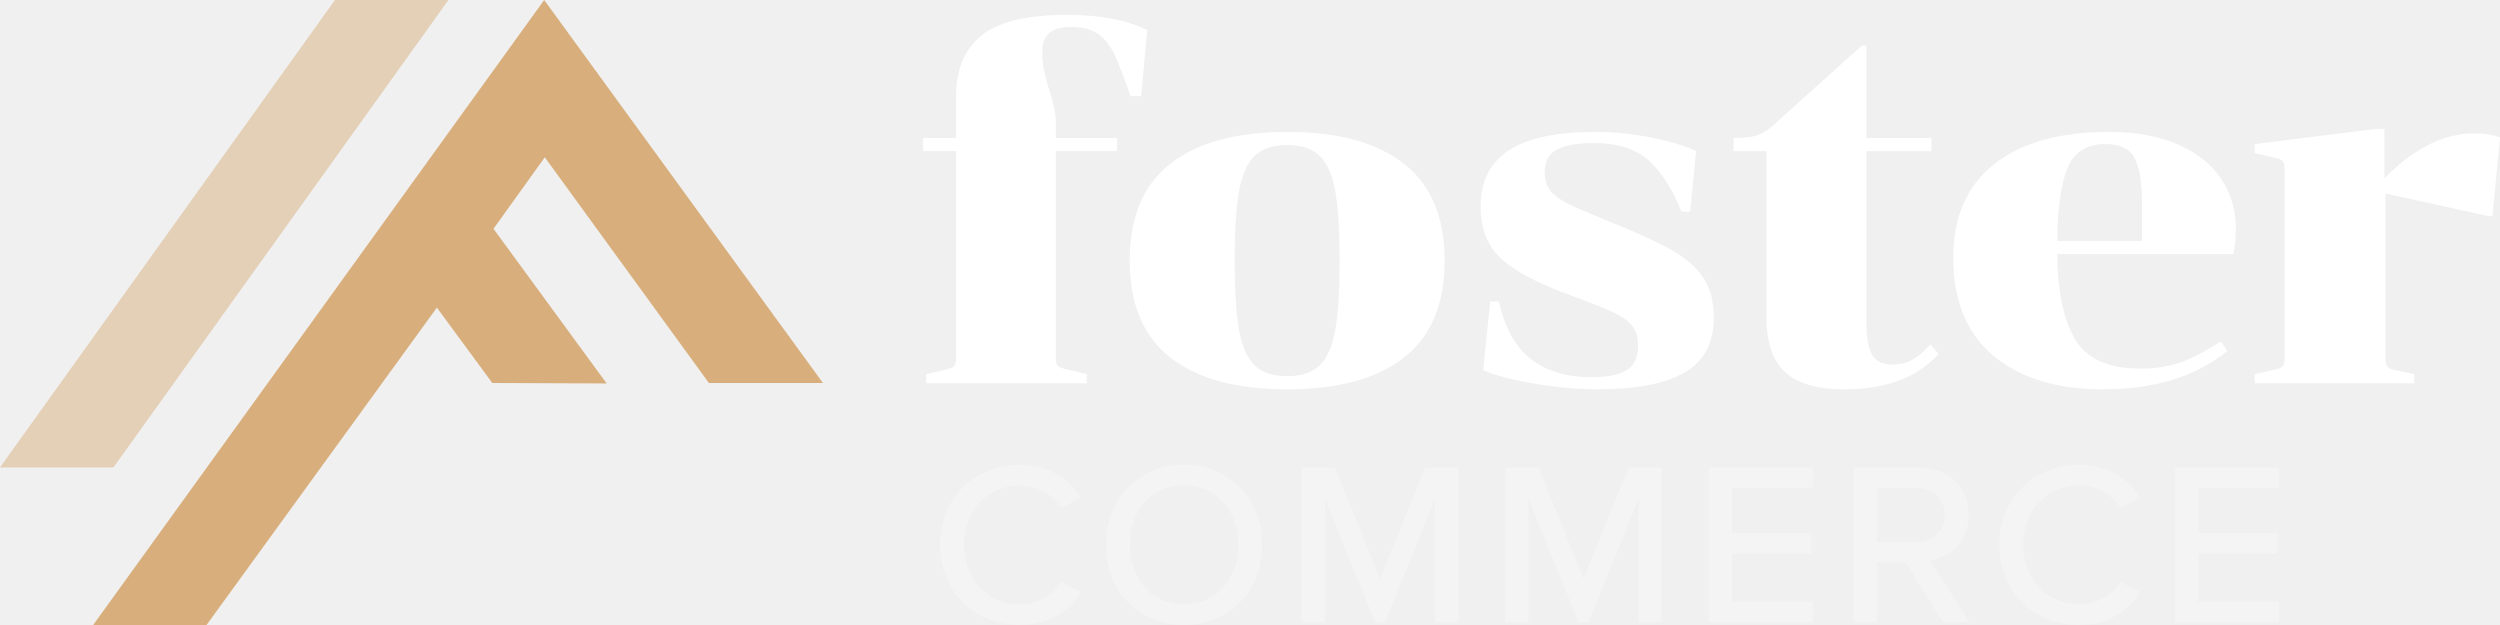
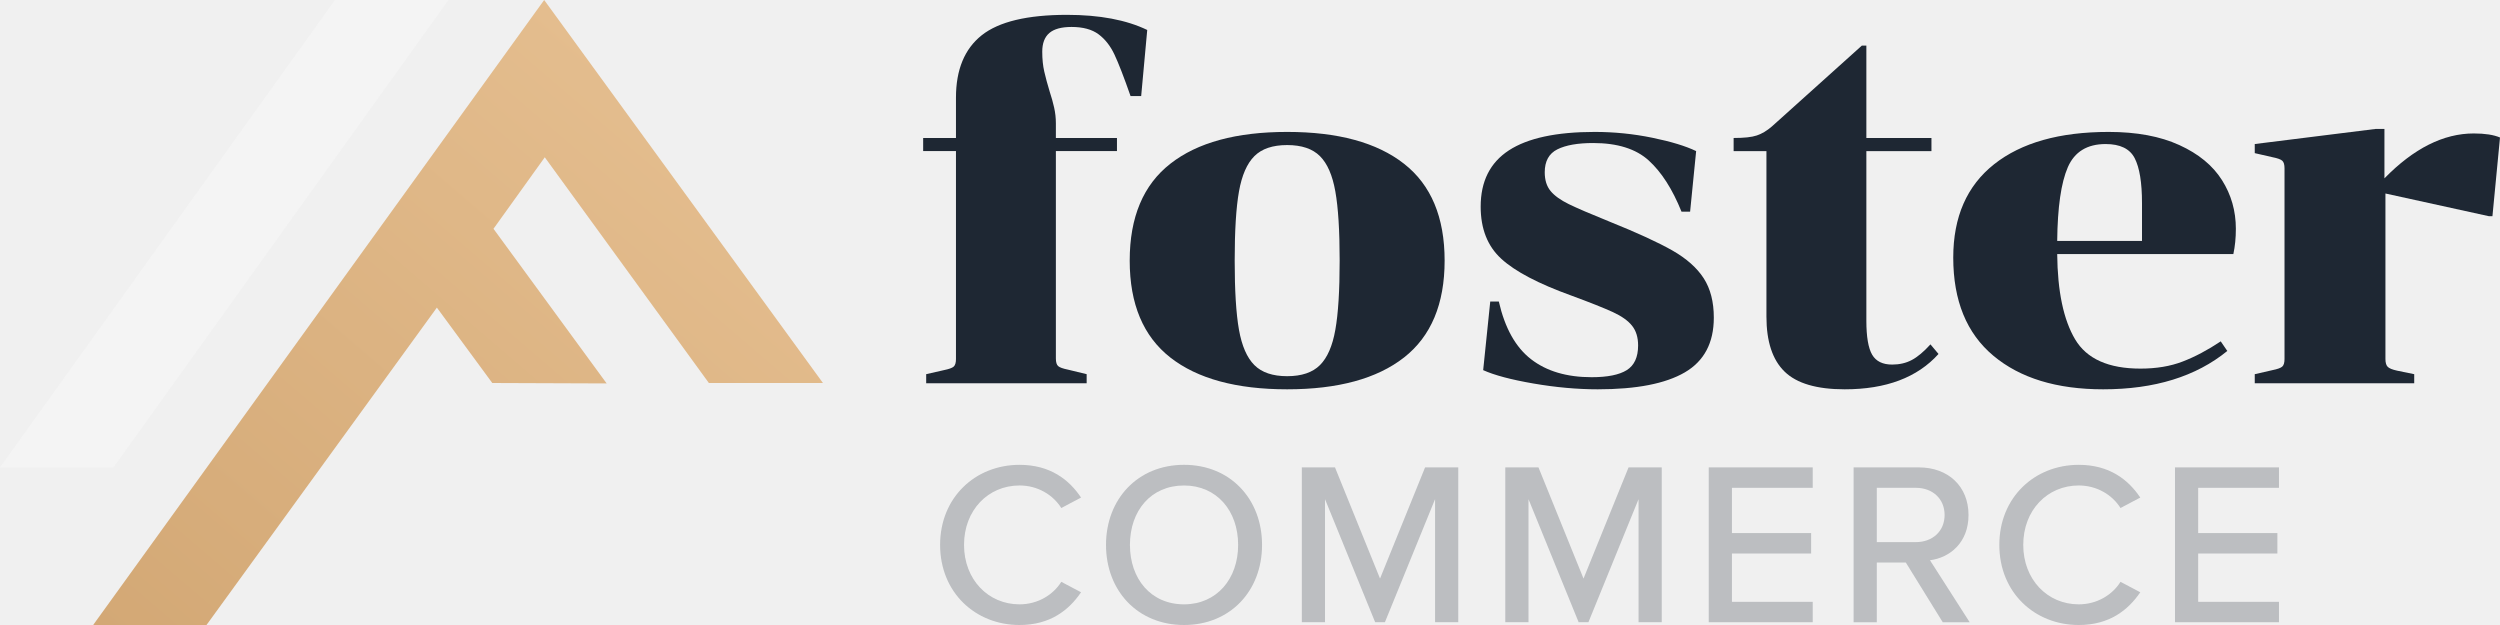
<svg xmlns="http://www.w3.org/2000/svg" width="160" height="40" viewBox="0 0 160 40" fill="none">
-   <g clip-path="url(#clip0_3503_680)">
-     <path fill-rule="evenodd" clip-rule="evenodd" d="M61.182 8.83V6.248C61.182 4.461 61.731 3.13 62.829 2.258C63.927 1.386 65.746 0.95 68.287 0.95C70.377 0.95 72.087 1.274 73.423 1.918L73.035 6.15H72.357C71.926 4.922 71.582 4.036 71.323 3.486C71.065 2.937 70.726 2.506 70.306 2.193C69.886 1.882 69.31 1.725 68.578 1.725C67.931 1.725 67.458 1.856 67.157 2.114C66.855 2.373 66.705 2.77 66.705 3.309C66.705 3.781 66.747 4.208 66.834 4.585C66.919 4.962 67.039 5.397 67.189 5.892C67.297 6.216 67.389 6.544 67.463 6.877C67.539 7.212 67.577 7.552 67.577 7.894V8.83H71.486V9.67H67.577V22.946C67.577 23.183 67.626 23.345 67.722 23.43C67.819 23.517 68.029 23.591 68.351 23.657L69.546 23.948V24.527H59.277V23.948L60.406 23.689C60.73 23.623 60.939 23.549 61.037 23.463C61.133 23.377 61.182 23.214 61.182 22.977V9.67H59.082V8.83H61.182Z" fill="white" />
-     <path fill-rule="evenodd" clip-rule="evenodd" d="M79.294 21.104C79.477 22.137 79.805 22.892 80.279 23.366C80.753 23.839 81.451 24.076 82.378 24.076C83.305 24.076 84.003 23.839 84.478 23.366C84.951 22.892 85.279 22.137 85.462 21.104C85.646 20.071 85.738 18.596 85.738 16.68C85.738 14.763 85.646 13.29 85.462 12.255C85.279 11.222 84.951 10.467 84.478 9.994C84.003 9.52 83.305 9.284 82.378 9.284C81.451 9.284 80.753 9.52 80.279 9.994C79.805 10.467 79.477 11.222 79.294 12.255C79.11 13.29 79.019 14.763 79.019 16.68C79.019 18.596 79.11 20.071 79.294 21.104ZM89.855 22.881C88.122 24.236 85.629 24.916 82.378 24.916C79.127 24.916 76.634 24.236 74.902 22.881C73.167 21.523 72.301 19.457 72.301 16.68C72.301 13.902 73.167 11.834 74.902 10.479C76.634 9.122 79.127 8.443 82.378 8.443C85.629 8.443 88.122 9.122 89.855 10.479C91.589 11.834 92.455 13.902 92.455 16.68C92.455 19.457 91.589 21.523 89.855 22.881Z" fill="white" />
-     <path fill-rule="evenodd" clip-rule="evenodd" d="M104.111 23.689C104.595 23.386 104.838 22.859 104.838 22.106C104.838 21.589 104.708 21.169 104.45 20.846C104.192 20.522 103.783 20.233 103.223 19.974C102.663 19.717 101.77 19.359 100.543 18.909C98.454 18.154 96.968 17.374 96.086 16.566C95.202 15.759 94.762 14.645 94.762 13.223C94.762 11.607 95.363 10.409 96.57 9.622C97.775 8.837 99.606 8.443 102.06 8.443C103.308 8.443 104.536 8.567 105.743 8.815C106.947 9.062 107.884 9.347 108.552 9.67L108.166 13.546H107.615C107.035 12.105 106.334 11.011 105.516 10.269C104.698 9.526 103.514 9.154 101.963 9.154C100.972 9.154 100.208 9.289 99.67 9.558C99.131 9.827 98.862 10.318 98.862 11.027C98.862 11.523 98.987 11.921 99.234 12.222C99.482 12.523 99.87 12.802 100.396 13.061C100.924 13.319 101.803 13.697 103.03 14.193C104.795 14.903 106.13 15.518 107.035 16.033C107.939 16.55 108.606 17.143 109.036 17.809C109.467 18.477 109.683 19.318 109.683 20.329C109.683 21.945 109.063 23.111 107.826 23.833C106.587 24.555 104.73 24.915 102.254 24.915C100.94 24.915 99.568 24.791 98.136 24.543C96.704 24.297 95.632 24.01 94.922 23.689L95.375 19.295H95.923C96.311 20.997 97 22.229 97.991 22.993C98.98 23.758 100.272 24.141 101.866 24.141C102.878 24.141 103.627 23.99 104.111 23.689Z" fill="white" />
-     <path fill-rule="evenodd" clip-rule="evenodd" d="M110.951 9.671V8.831C111.618 8.831 112.115 8.779 112.437 8.669C112.761 8.561 113.083 8.368 113.406 8.088L119.155 2.92H119.446V8.831H123.613V9.671H119.446V20.523C119.446 21.556 119.57 22.283 119.818 22.704C120.065 23.123 120.49 23.333 121.094 23.333C121.566 23.333 121.987 23.235 122.353 23.041C122.719 22.848 123.117 22.515 123.549 22.04L124.065 22.655C122.709 24.161 120.706 24.916 118.058 24.916C116.27 24.916 114.989 24.539 114.214 23.784C113.438 23.032 113.051 21.859 113.051 20.264V9.671H110.951Z" fill="white" />
-     <path fill-rule="evenodd" clip-rule="evenodd" d="M132.34 10.704C131.909 11.695 131.682 13.265 131.661 15.42H137.088V12.998C137.088 11.684 136.93 10.726 136.618 10.121C136.308 9.52 135.688 9.219 134.761 9.219C133.578 9.219 132.77 9.715 132.34 10.704ZM132.808 21.719C133.55 22.967 134.945 23.591 136.99 23.591C138.002 23.591 138.901 23.442 139.688 23.139C140.473 22.837 141.286 22.407 142.126 21.847L142.546 22.462C140.544 24.096 137.896 24.916 134.601 24.916C131.629 24.916 129.288 24.199 127.576 22.767C125.864 21.336 125.008 19.241 125.008 16.485C125.008 13.88 125.88 11.889 127.624 10.511C129.368 9.132 131.812 8.443 134.956 8.443C136.744 8.443 138.25 8.723 139.477 9.284C140.705 9.843 141.614 10.591 142.206 11.528C142.8 12.464 143.094 13.503 143.094 14.644C143.094 15.227 143.041 15.764 142.934 16.26H131.661C131.682 18.649 132.065 20.468 132.808 21.719Z" fill="white" />
-     <path fill-rule="evenodd" clip-rule="evenodd" d="M158.322 8.541C159.033 8.541 159.593 8.626 160.001 8.8L159.517 13.837H159.291L152.669 12.384V22.977C152.669 23.215 152.718 23.381 152.815 23.477C152.911 23.575 153.11 23.656 153.411 23.721L154.511 23.948V24.528H144.305V23.948L145.435 23.689C145.758 23.624 145.967 23.549 146.065 23.462C146.162 23.377 146.21 23.215 146.21 22.977V10.769C146.21 10.532 146.162 10.372 146.065 10.285C145.967 10.2 145.758 10.123 145.435 10.06L144.305 9.801V9.218L152.055 8.25H152.605V11.415C154.478 9.498 156.383 8.541 158.322 8.541Z" fill="white" />
+   <g clip-path="url(#clip0)">
+     <path fill-rule="evenodd" clip-rule="evenodd" d="M61.182 8.83V6.247C61.182 4.461 61.731 3.13 62.828 2.258C63.927 1.386 65.746 0.95 68.287 0.95C70.376 0.95 72.087 1.274 73.423 1.918L73.035 6.15H72.356C71.926 4.922 71.582 4.035 71.323 3.486C71.064 2.937 70.726 2.505 70.306 2.193C69.886 1.882 69.31 1.725 68.578 1.725C67.931 1.725 67.458 1.855 67.156 2.114C66.855 2.373 66.704 2.77 66.704 3.309C66.704 3.781 66.747 4.207 66.834 4.585C66.919 4.962 67.039 5.397 67.188 5.891C67.296 6.215 67.388 6.543 67.463 6.877C67.539 7.211 67.576 7.551 67.576 7.894V8.83H71.486V9.67H67.576V22.946C67.576 23.183 67.626 23.345 67.722 23.43C67.819 23.517 68.028 23.591 68.351 23.657L69.546 23.947V24.527H59.276V23.947L60.406 23.689C60.73 23.623 60.939 23.549 61.036 23.463C61.132 23.377 61.182 23.214 61.182 22.977V9.67H59.082V8.83H61.182Z" fill="#1E2733" />
+     <path fill-rule="evenodd" clip-rule="evenodd" d="M79.294 21.104C79.477 22.137 79.805 22.892 80.28 23.366C80.753 23.839 81.452 24.076 82.378 24.076C83.305 24.076 84.004 23.839 84.478 23.366C84.952 22.892 85.28 22.137 85.462 21.104C85.646 20.071 85.738 18.596 85.738 16.68C85.738 14.763 85.646 13.29 85.462 12.255C85.28 11.222 84.952 10.467 84.478 9.993C84.004 9.52 83.305 9.284 82.378 9.284C81.452 9.284 80.753 9.52 80.28 9.993C79.805 10.467 79.477 11.222 79.294 12.255C79.11 13.29 79.02 14.763 79.02 16.68C79.02 18.596 79.11 20.071 79.294 21.104ZM89.856 22.881C88.122 24.236 85.629 24.916 82.378 24.916C79.128 24.916 76.634 24.236 74.902 22.881C73.168 21.523 72.301 19.457 72.301 16.68C72.301 13.902 73.168 11.834 74.902 10.479C76.634 9.121 79.128 8.443 82.378 8.443C85.629 8.443 88.122 9.121 89.856 10.479C91.589 11.834 92.456 13.902 92.456 16.68C92.456 19.457 91.589 21.523 89.856 22.881Z" fill="#1E2733" />
+     <path fill-rule="evenodd" clip-rule="evenodd" d="M104.112 23.689C104.596 23.386 104.839 22.86 104.839 22.106C104.839 21.589 104.709 21.169 104.451 20.846C104.193 20.522 103.784 20.233 103.224 19.974C102.664 19.717 101.771 19.36 100.544 18.909C98.455 18.154 96.969 17.374 96.087 16.566C95.203 15.759 94.763 14.645 94.763 13.223C94.763 11.607 95.364 10.409 96.571 9.622C97.776 8.837 99.607 8.443 102.061 8.443C103.309 8.443 104.537 8.567 105.744 8.815C106.948 9.062 107.885 9.347 108.553 9.67L108.167 13.546H107.616C107.036 12.105 106.335 11.011 105.517 10.269C104.699 9.526 103.515 9.154 101.964 9.154C100.973 9.154 100.209 9.289 99.671 9.558C99.132 9.827 98.863 10.318 98.863 11.027C98.863 11.524 98.988 11.921 99.235 12.222C99.483 12.524 99.871 12.802 100.397 13.061C100.925 13.319 101.804 13.697 103.031 14.193C104.796 14.903 106.131 15.518 107.036 16.033C107.94 16.55 108.607 17.143 109.037 17.809C109.468 18.477 109.684 19.318 109.684 20.329C109.684 21.945 109.064 23.111 107.827 23.833C106.588 24.555 104.731 24.916 102.255 24.916C100.941 24.916 99.569 24.791 98.137 24.544C96.705 24.297 95.633 24.01 94.923 23.689L95.376 19.296H95.924C96.312 20.997 97.001 22.229 97.992 22.993C98.981 23.758 100.273 24.141 101.867 24.141C102.879 24.141 103.628 23.99 104.112 23.689Z" fill="#1E2733" />
+     <path fill-rule="evenodd" clip-rule="evenodd" d="M110.952 9.671V8.831C111.619 8.831 112.116 8.779 112.437 8.669C112.761 8.561 113.084 8.368 113.407 8.088L119.156 2.92H119.447V8.831H123.613V9.671H119.447V20.523C119.447 21.556 119.571 22.282 119.819 22.704C120.065 23.122 120.491 23.333 121.095 23.333C121.567 23.333 121.988 23.235 122.353 23.041C122.72 22.848 123.117 22.515 123.549 22.04L124.065 22.654C122.709 24.161 120.707 24.916 118.059 24.916C116.271 24.916 114.989 24.538 114.215 23.784C113.439 23.032 113.052 21.858 113.052 20.264V9.671H110.952Z" fill="#1E2733" />
+     <path fill-rule="evenodd" clip-rule="evenodd" d="M132.34 10.704C131.909 11.695 131.683 13.266 131.661 15.42H137.088V12.998C137.088 11.684 136.931 10.726 136.619 10.122C136.308 9.52 135.688 9.219 134.761 9.219C133.579 9.219 132.771 9.714 132.34 10.704ZM132.808 21.719C133.551 22.967 134.945 23.591 136.991 23.591C138.003 23.591 138.901 23.442 139.688 23.139C140.473 22.838 141.287 22.407 142.127 21.847L142.547 22.462C140.544 24.096 137.896 24.916 134.601 24.916C131.629 24.916 129.288 24.199 127.576 22.767C125.864 21.336 125.008 19.242 125.008 16.486C125.008 13.88 125.88 11.89 127.624 10.511C129.368 9.132 131.812 8.443 134.956 8.443C136.744 8.443 138.251 8.723 139.477 9.284C140.705 9.843 141.615 10.591 142.207 11.528C142.8 12.464 143.095 13.503 143.095 14.644C143.095 15.227 143.041 15.764 142.935 16.26H131.661C131.683 18.65 132.065 20.468 132.808 21.719Z" fill="#1E2733" />
+     <path fill-rule="evenodd" clip-rule="evenodd" d="M158.321 8.541C159.032 8.541 159.592 8.626 160 8.8L159.516 13.837H159.29L152.668 12.384V22.977C152.668 23.214 152.717 23.381 152.814 23.477C152.91 23.574 153.109 23.656 153.41 23.721L154.51 23.948V24.528H144.304V23.948L145.434 23.689C145.757 23.624 145.966 23.549 146.064 23.462C146.161 23.376 146.209 23.214 146.209 22.977V10.769C146.209 10.532 146.161 10.372 146.064 10.285C145.966 10.2 145.757 10.122 145.434 10.06L144.304 9.801V9.218L152.054 8.25H152.604V11.414C154.477 9.498 156.382 8.541 158.321 8.541Z" fill="#1E2733" />
    <g opacity="0.5">
-       <path opacity="0.5" fill-rule="evenodd" clip-rule="evenodd" d="M60.168 34.874C60.168 31.828 62.427 29.748 65.251 29.748C67.196 29.748 68.415 30.683 69.188 31.843L67.924 32.513C67.404 31.68 66.424 31.07 65.251 31.07C63.244 31.07 61.699 32.646 61.699 34.874C61.699 37.087 63.244 38.678 65.251 38.678C66.424 38.678 67.404 38.069 67.924 37.236L69.188 37.904C68.4 39.065 67.196 39.999 65.251 39.999C62.427 39.999 60.168 37.92 60.168 34.874Z" fill="white" />
-       <path opacity="0.5" fill-rule="evenodd" clip-rule="evenodd" d="M75.778 31.071C73.653 31.071 72.316 32.691 72.316 34.875C72.316 37.044 73.653 38.677 75.778 38.677C77.873 38.677 79.241 37.044 79.241 34.875C79.241 32.691 77.873 31.071 75.778 31.071ZM75.778 29.748C78.736 29.748 80.77 31.933 80.77 34.875C80.77 37.817 78.736 40 75.778 40C72.821 40 70.785 37.817 70.785 34.875C70.785 31.933 72.821 29.748 75.778 29.748Z" fill="white" />
-       <path opacity="0.5" fill-rule="evenodd" clip-rule="evenodd" d="M91.844 31.947L88.635 39.822H88.011L84.802 31.947V39.822H83.316V29.914H85.44L88.323 37.028L91.206 29.914H93.33V39.822H91.844V31.947Z" fill="white" />
-       <path opacity="0.5" fill-rule="evenodd" clip-rule="evenodd" d="M104.868 31.947L101.66 39.822H101.035L97.825 31.947V39.822H96.34V29.914H98.464L101.347 37.028L104.229 29.914H106.353V39.822H104.868V31.947Z" fill="white" />
-       <path opacity="0.5" fill-rule="evenodd" clip-rule="evenodd" d="M109.359 29.913H116.015V31.22H110.845V34.116H115.913V35.425H110.845V38.516H116.015V39.822H109.359V29.913Z" fill="white" />
-       <path opacity="0.5" fill-rule="evenodd" clip-rule="evenodd" d="M122.614 31.22H120.116V34.696H122.614C123.683 34.696 124.456 33.997 124.456 32.96C124.456 31.918 123.683 31.22 122.614 31.22ZM121.975 36.002H120.116V39.822H118.631V29.913H122.807C124.694 29.913 125.986 31.13 125.986 32.96C125.986 34.74 124.782 35.692 123.52 35.856L126.06 39.822H124.336L121.975 36.002Z" fill="white" />
-       <path opacity="0.5" fill-rule="evenodd" clip-rule="evenodd" d="M127.957 34.874C127.957 31.828 130.216 29.748 133.04 29.748C134.985 29.748 136.204 30.683 136.977 31.843L135.713 32.513C135.193 31.68 134.213 31.07 133.04 31.07C131.033 31.07 129.488 32.646 129.488 34.874C129.488 37.087 131.033 38.678 133.04 38.678C134.213 38.678 135.193 38.069 135.713 37.236L136.977 37.904C136.189 39.065 134.985 39.999 133.04 39.999C130.216 39.999 127.957 37.92 127.957 34.874Z" fill="white" />
-       <path opacity="0.5" fill-rule="evenodd" clip-rule="evenodd" d="M139.199 29.913H145.855V31.22H140.685V34.116H145.753V35.425H140.685V38.516H145.855V39.822H139.199V29.913Z" fill="white" />
+       <path opacity="0.5" fill-rule="evenodd" clip-rule="evenodd" d="M60.167 34.874C60.167 31.829 62.426 29.749 65.25 29.749C67.195 29.749 68.414 30.684 69.187 31.844L67.923 32.513C67.403 31.681 66.423 31.07 65.25 31.07C63.243 31.07 61.698 32.646 61.698 34.874C61.698 37.088 63.243 38.678 65.25 38.678C66.423 38.678 67.403 38.069 67.923 37.237L69.187 37.905C68.399 39.065 67.195 40 65.25 40C62.426 40 60.167 37.921 60.167 34.874Z" fill="#1E2733" />
+       <path opacity="0.5" fill-rule="evenodd" clip-rule="evenodd" d="M75.779 31.071C73.653 31.071 72.316 32.691 72.316 34.875C72.316 37.044 73.653 38.678 75.779 38.678C77.873 38.678 79.241 37.044 79.241 34.875C79.241 32.691 77.873 31.071 75.779 31.071ZM75.779 29.748C78.736 29.748 80.771 31.934 80.771 34.875C80.771 37.818 78.736 40 75.779 40C72.821 40 70.785 37.818 70.785 34.875C70.785 31.934 72.821 29.748 75.779 29.748Z" fill="#1E2733" />
+       <path opacity="0.5" fill-rule="evenodd" clip-rule="evenodd" d="M91.844 31.947L88.634 39.822H88.01L84.801 31.947V39.822H83.316V29.914H85.44L88.322 37.029L91.205 29.914H93.329V39.822H91.844V31.947Z" fill="#1E2733" />
+       <path opacity="0.5" fill-rule="evenodd" clip-rule="evenodd" d="M104.867 31.947L101.659 39.822H101.033L97.824 31.947V39.822H96.338V29.914H98.463L101.345 37.029L104.228 29.914H106.352V39.822H104.867V31.947Z" fill="#1E2733" />
+       <path opacity="0.5" fill-rule="evenodd" clip-rule="evenodd" d="M109.359 29.913H116.015V31.22H110.845V34.116H115.913V35.425H110.845V38.516H116.015V39.823H109.359V29.913Z" fill="#1E2733" />
+       <path opacity="0.5" fill-rule="evenodd" clip-rule="evenodd" d="M122.613 31.22H120.115V34.696H122.613C123.682 34.696 124.455 33.997 124.455 32.96C124.455 31.919 123.682 31.22 122.613 31.22ZM121.974 36.003H120.115V39.823H118.63V29.913H122.806C124.693 29.913 125.985 31.131 125.985 32.96C125.985 34.74 124.781 35.692 123.519 35.856L126.059 39.823H124.335L121.974 36.003Z" fill="#1E2733" />
+       <path opacity="0.5" fill-rule="evenodd" clip-rule="evenodd" d="M127.957 34.874C127.957 31.829 130.216 29.749 133.04 29.749C134.985 29.749 136.204 30.684 136.977 31.844L135.713 32.513C135.193 31.681 134.213 31.07 133.04 31.07C131.033 31.07 129.488 32.646 129.488 34.874C129.488 37.088 131.033 38.678 133.04 38.678C134.213 38.678 135.193 38.069 135.713 37.237L136.977 37.905C136.189 39.065 134.985 40 133.04 40C130.216 40 127.957 37.921 127.957 34.874Z" fill="#1E2733" />
+       <path opacity="0.5" fill-rule="evenodd" clip-rule="evenodd" d="M139.199 29.913H145.855V31.22H140.684V34.116H145.752V35.425H140.684V38.516H145.855V39.823H139.199V29.913Z" fill="#1E2733" />
    </g>
-     <mask id="mask0_3503_680" style="mask-type:alpha" maskUnits="userSpaceOnUse" x="5" y="0" width="48" height="40">
+     <mask id="mask0" mask-type="alpha" maskUnits="userSpaceOnUse" x="5" y="0" width="48" height="40">
      <path d="M5.961 0H52.669V40H5.961V0Z" fill="white" />
    </mask>
-     <g mask="url(#mask0_3503_680)">
-       <path fill-rule="evenodd" clip-rule="evenodd" d="M45.369 24.512H52.669L34.828 0L5.961 40.001H13.217L27.961 19.687L31.506 24.512L38.826 24.541L31.584 14.642L34.866 10.067L45.369 24.512Z" fill="#D8AF7C" />
+     <g mask="url(#mask0)">
+       <path fill-rule="evenodd" clip-rule="evenodd" d="M45.368 24.512H52.669L34.827 0L5.961 40H13.216L27.96 19.687L31.506 24.512L38.826 24.54L31.583 14.642L34.866 10.067L45.368 24.512Z" fill="url(#paint0_linear)" />
    </g>
-     <path opacity="0.5" fill-rule="evenodd" clip-rule="evenodd" d="M0 29.913H7.261L28.7 0H21.439L0 29.913Z" fill="#D8AF7C" />
+     <path opacity="0.3" fill-rule="evenodd" clip-rule="evenodd" d="M0 29.913H7.261L28.7 0H21.439L0 29.913Z" fill="#FEFEFE" />
  </g>
  <defs>
-     <clipPath id="clip0_3503_680">
+     <linearGradient id="paint0_linear" x1="5.961" y1="40" x2="45.485" y2="-6.152" gradientUnits="userSpaceOnUse">
+       <stop stop-color="#D3A875" />
+       <stop offset="1" stop-color="#E8C294" />
+     </linearGradient>
+     <clipPath id="clip0">
      <rect width="160" height="40" fill="white" />
    </clipPath>
  </defs>
</svg>
